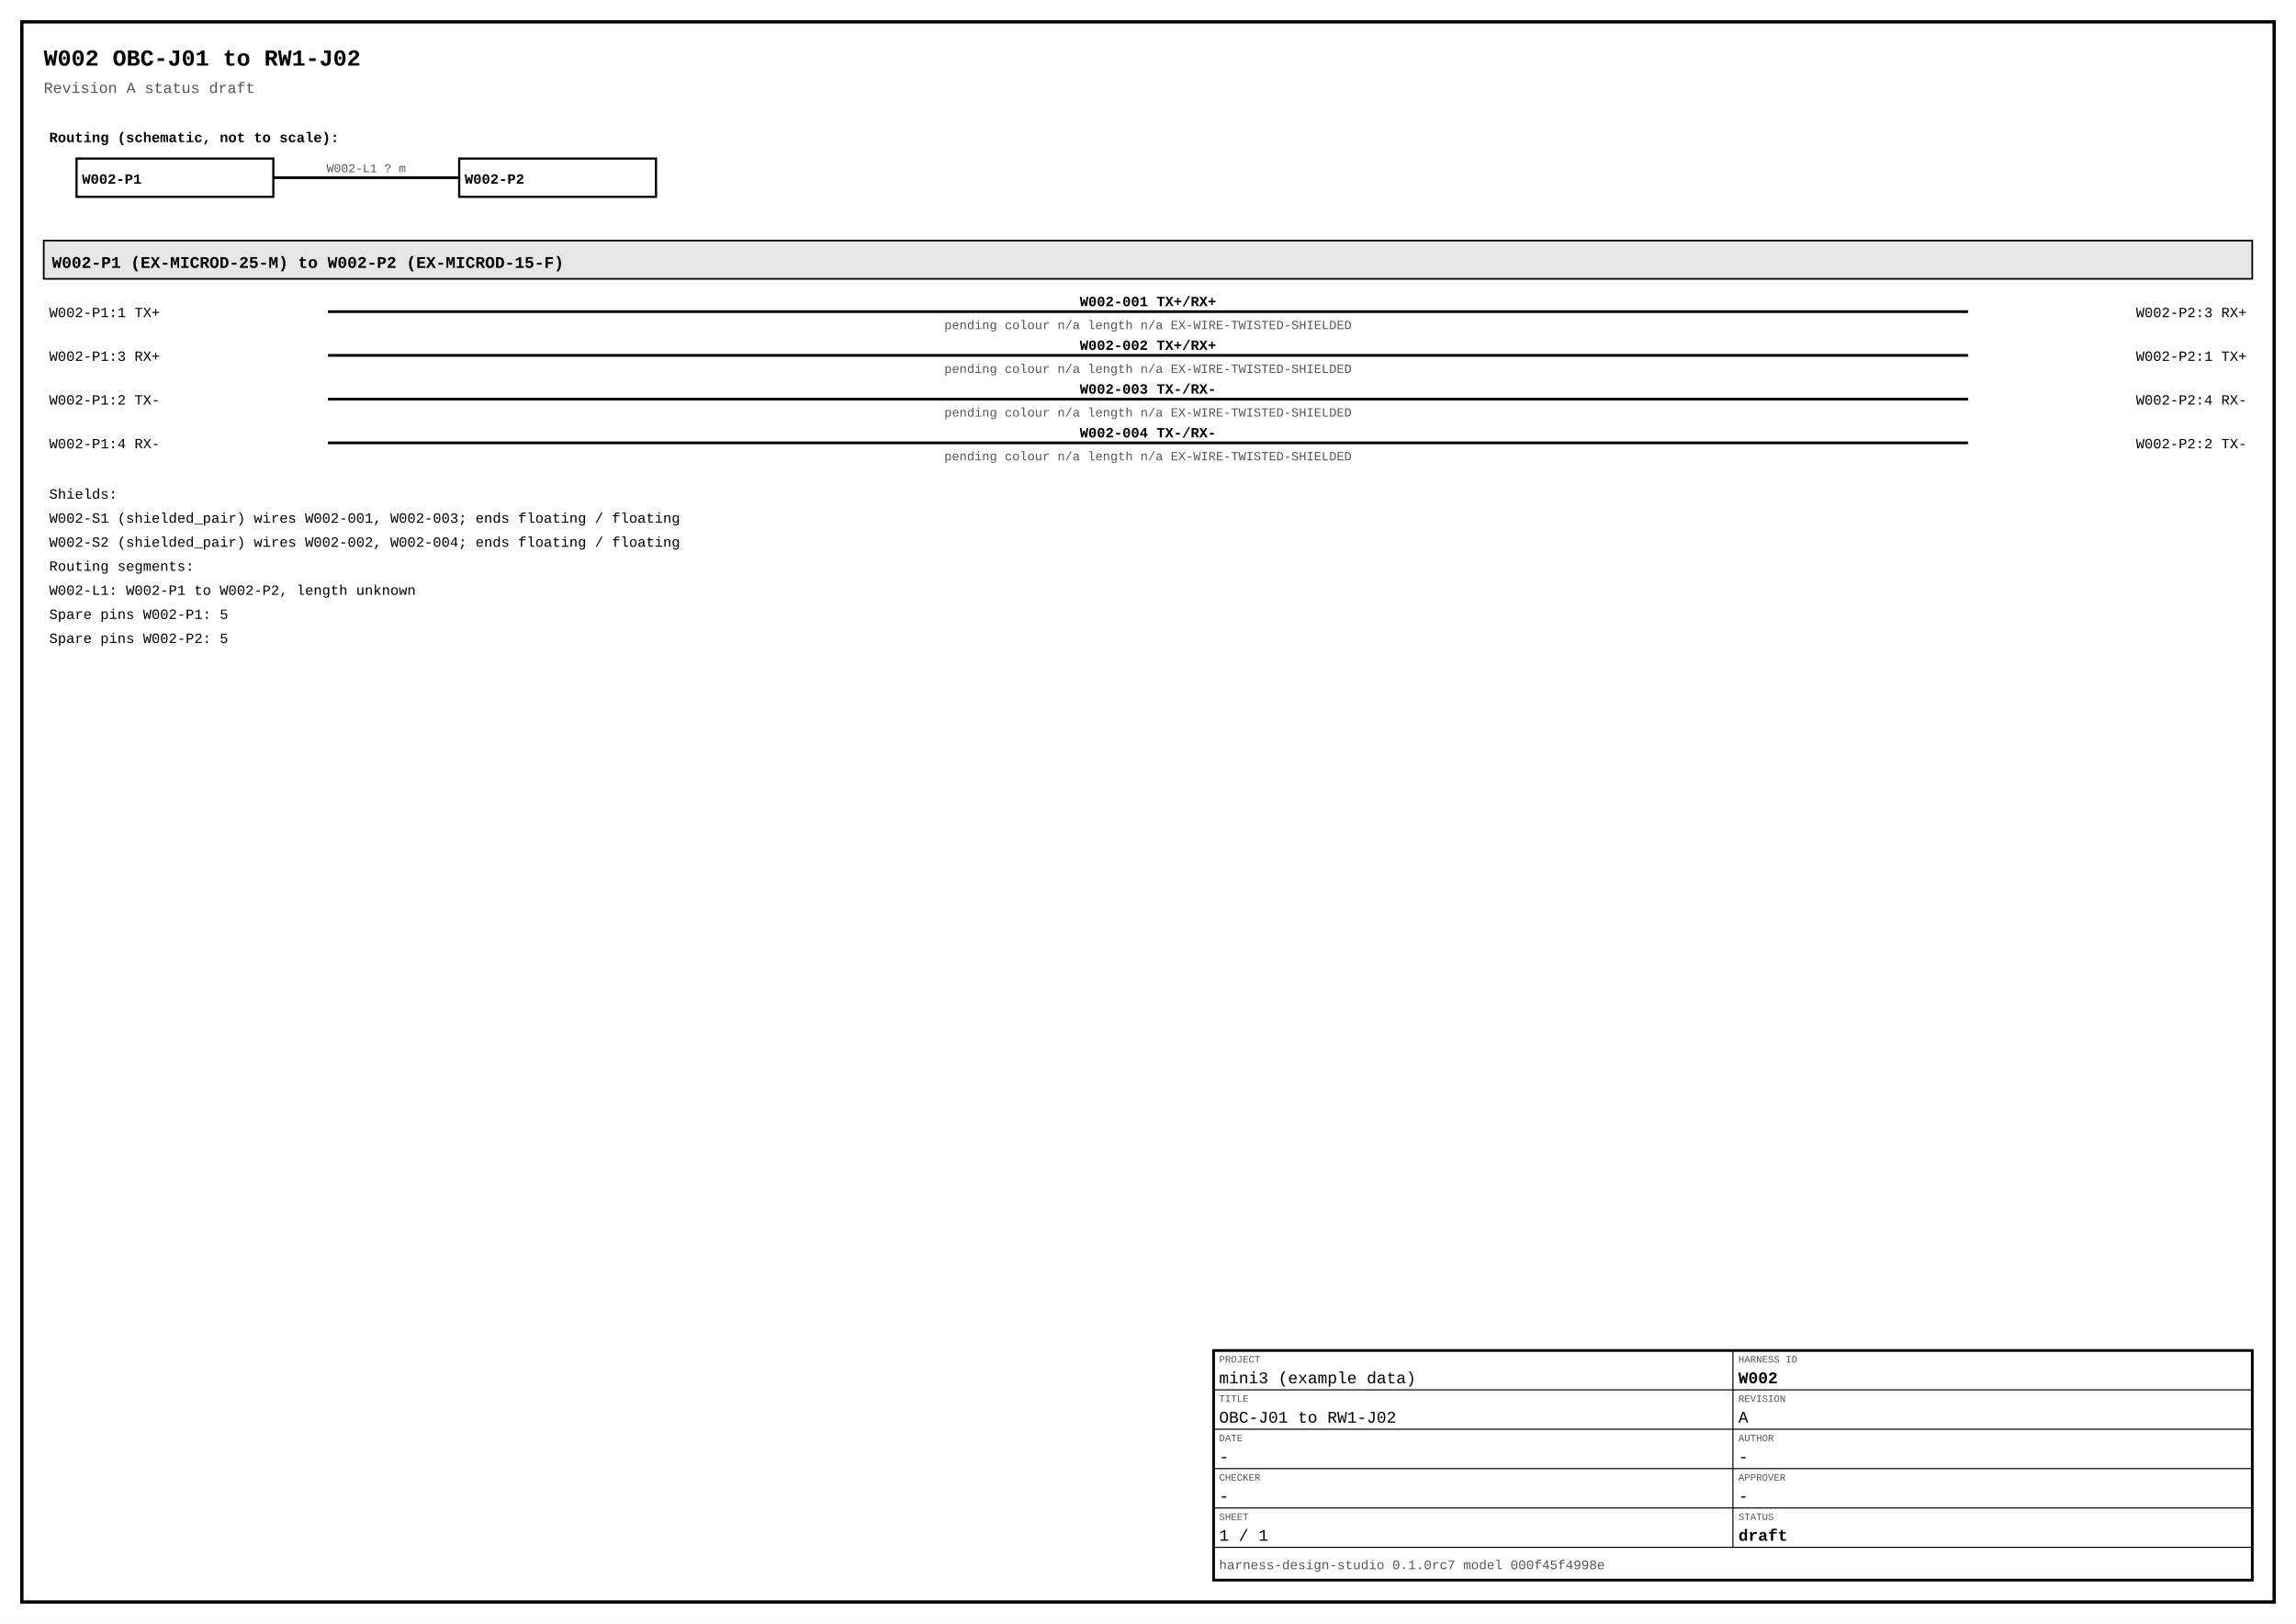
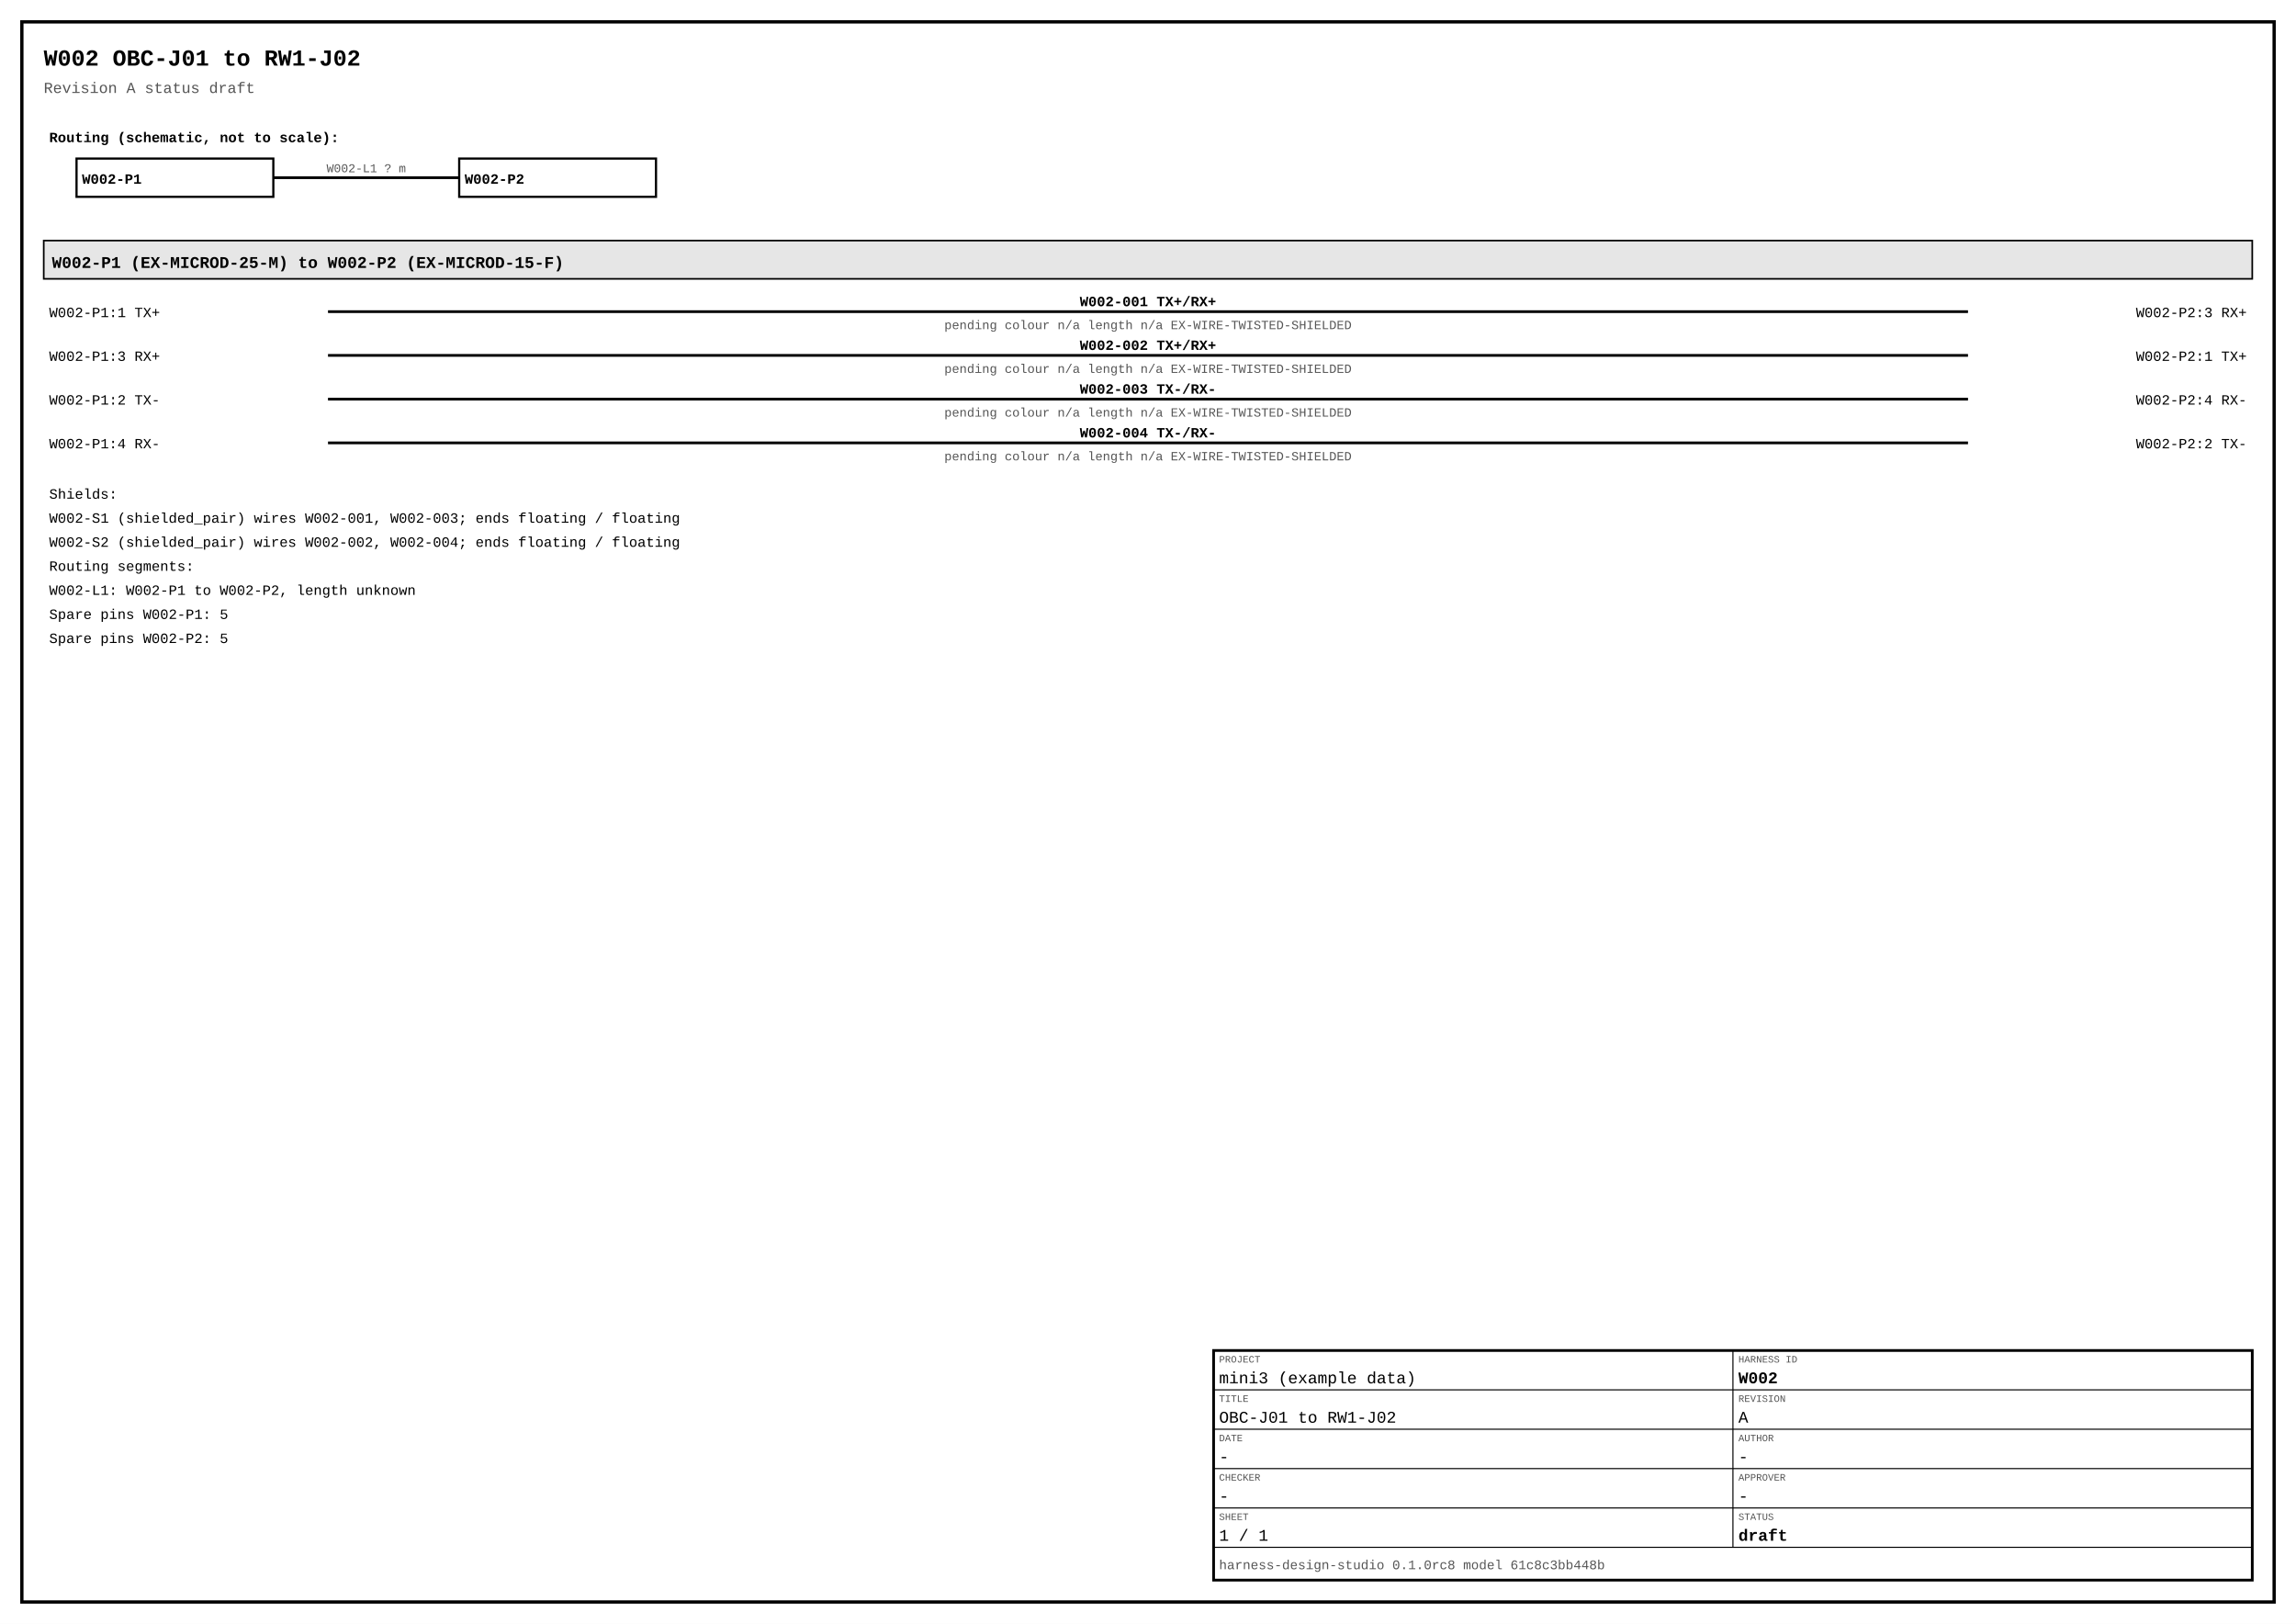
<svg xmlns="http://www.w3.org/2000/svg" width="420mm" height="297mm" viewBox="0 0 420 297" font-family="Courier New, Courier, monospace">
  <rect x="0" y="0" width="420" height="297" fill="#ffffff" />
  <rect x="4" y="4" width="412" height="289" fill="none" stroke="#000000" stroke-width="0.6" />
  <text x="8" y="12" font-size="4.2" font-weight="bold" text-anchor="start" fill="#000000">W002  OBC-J01 to RW1-J02</text>
  <text x="8" y="17" font-size="2.8" text-anchor="start" fill="#555555">Revision A  status draft</text>
  <text x="9" y="26" font-size="2.6" font-weight="bold" text-anchor="start" fill="#000000">Routing (schematic, not to scale):</text>
  <line x1="50" y1="32.5" x2="84" y2="32.5" stroke="#000000" stroke-width="0.5" />
  <text x="67" y="31.5" font-size="2.2" text-anchor="middle" fill="#555555">W002-L1 ? m</text>
  <rect x="14" y="29" width="36" height="7" fill="#ffffff" stroke="#000000" stroke-width="0.4" />
  <text x="15" y="33.6" font-size="2.6" font-weight="bold" text-anchor="start" fill="#000000">W002-P1</text>
  <rect x="84" y="29" width="36" height="7" fill="#ffffff" stroke="#000000" stroke-width="0.4" />
  <text x="85" y="33.6" font-size="2.6" font-weight="bold" text-anchor="start" fill="#000000">W002-P2</text>
  <rect x="8" y="44" width="404" height="7" fill="#e6e6e6" stroke="#000000" stroke-width="0.3" />
  <text x="9.5" y="49" font-size="3" font-weight="bold" text-anchor="start" fill="#000000">W002-P1 (EX-MICROD-25-M)  to  W002-P2 (EX-MICROD-15-F)</text>
  <text x="9" y="58" font-size="2.6" text-anchor="start" fill="#000000">W002-P1:1 TX+</text>
  <text x="411" y="58" font-size="2.6" text-anchor="end" fill="#000000">W002-P2:3 RX+</text>
  <line x1="60" y1="57" x2="360" y2="57" stroke="#000000" stroke-width="0.5" />
  <text x="210" y="56" font-size="2.6" font-weight="bold" text-anchor="middle" fill="#000000">W002-001  TX+/RX+</text>
  <text x="210" y="60.2" font-size="2.3" text-anchor="middle" fill="#555555">pending  colour n/a  length n/a  EX-WIRE-TWISTED-SHIELDED</text>
  <text x="9" y="66" font-size="2.6" text-anchor="start" fill="#000000">W002-P1:3 RX+</text>
  <text x="411" y="66" font-size="2.6" text-anchor="end" fill="#000000">W002-P2:1 TX+</text>
  <line x1="60" y1="65" x2="360" y2="65" stroke="#000000" stroke-width="0.5" />
  <text x="210" y="64" font-size="2.6" font-weight="bold" text-anchor="middle" fill="#000000">W002-002  TX+/RX+</text>
  <text x="210" y="68.2" font-size="2.3" text-anchor="middle" fill="#555555">pending  colour n/a  length n/a  EX-WIRE-TWISTED-SHIELDED</text>
  <text x="9" y="74" font-size="2.6" text-anchor="start" fill="#000000">W002-P1:2 TX-</text>
  <text x="411" y="74" font-size="2.6" text-anchor="end" fill="#000000">W002-P2:4 RX-</text>
  <line x1="60" y1="73" x2="360" y2="73" stroke="#000000" stroke-width="0.5" />
  <text x="210" y="72" font-size="2.6" font-weight="bold" text-anchor="middle" fill="#000000">W002-003  TX-/RX-</text>
  <text x="210" y="76.2" font-size="2.3" text-anchor="middle" fill="#555555">pending  colour n/a  length n/a  EX-WIRE-TWISTED-SHIELDED</text>
  <text x="9" y="82" font-size="2.6" text-anchor="start" fill="#000000">W002-P1:4 RX-</text>
  <text x="411" y="82" font-size="2.6" text-anchor="end" fill="#000000">W002-P2:2 TX-</text>
  <line x1="60" y1="81" x2="360" y2="81" stroke="#000000" stroke-width="0.5" />
  <text x="210" y="80" font-size="2.6" font-weight="bold" text-anchor="middle" fill="#000000">W002-004  TX-/RX-</text>
  <text x="210" y="84.2" font-size="2.3" text-anchor="middle" fill="#555555">pending  colour n/a  length n/a  EX-WIRE-TWISTED-SHIELDED</text>
  <text x="9" y="91.2" font-size="2.6" text-anchor="start" fill="#000000">Shields:</text>
  <text x="9" y="95.6" font-size="2.6" text-anchor="start" fill="#000000">  W002-S1 (shielded_pair) wires W002-001, W002-003; ends floating / floating</text>
  <text x="9" y="100" font-size="2.6" text-anchor="start" fill="#000000">  W002-S2 (shielded_pair) wires W002-002, W002-004; ends floating / floating</text>
  <text x="9" y="104.4" font-size="2.6" text-anchor="start" fill="#000000">Routing segments:</text>
  <text x="9" y="108.8" font-size="2.6" text-anchor="start" fill="#000000">  W002-L1: W002-P1 to W002-P2, length unknown</text>
  <text x="9" y="113.2" font-size="2.6" text-anchor="start" fill="#000000">Spare pins W002-P1: 5</text>
  <text x="9" y="117.6" font-size="2.6" text-anchor="start" fill="#000000">Spare pins W002-P2: 5</text>
  <rect x="222" y="247" width="190" height="42" fill="none" stroke="#000000" stroke-width="0.5" />
  <line x1="222" y1="247" x2="317" y2="247" stroke="#000000" stroke-width="0.2" />
  <text x="223" y="249.2" font-size="1.8" text-anchor="start" fill="#555555">PROJECT</text>
  <text x="223" y="253" font-size="3" text-anchor="start" fill="#000000">mini3 (example data)</text>
  <line x1="317" y1="247" x2="412" y2="247" stroke="#000000" stroke-width="0.2" />
  <text x="318" y="249.2" font-size="1.8" text-anchor="start" fill="#555555">HARNESS ID</text>
  <text x="318" y="253" font-size="3" font-weight="bold" text-anchor="start" fill="#000000">W002</text>
  <line x1="222" y1="254.2" x2="317" y2="254.2" stroke="#000000" stroke-width="0.2" />
  <text x="223" y="256.4" font-size="1.8" text-anchor="start" fill="#555555">TITLE</text>
  <text x="223" y="260.2" font-size="3" text-anchor="start" fill="#000000">OBC-J01 to RW1-J02</text>
  <line x1="317" y1="254.2" x2="412" y2="254.2" stroke="#000000" stroke-width="0.2" />
  <text x="318" y="256.4" font-size="1.8" text-anchor="start" fill="#555555">REVISION</text>
  <text x="318" y="260.2" font-size="3" text-anchor="start" fill="#000000">A</text>
  <line x1="222" y1="261.4" x2="317" y2="261.4" stroke="#000000" stroke-width="0.2" />
  <text x="223" y="263.6" font-size="1.8" text-anchor="start" fill="#555555">DATE</text>
  <text x="223" y="267.4" font-size="3" text-anchor="start" fill="#000000">-</text>
  <line x1="317" y1="261.4" x2="412" y2="261.4" stroke="#000000" stroke-width="0.2" />
  <text x="318" y="263.6" font-size="1.8" text-anchor="start" fill="#555555">AUTHOR</text>
  <text x="318" y="267.4" font-size="3" text-anchor="start" fill="#000000">-</text>
  <line x1="222" y1="268.6" x2="317" y2="268.6" stroke="#000000" stroke-width="0.2" />
  <text x="223" y="270.8" font-size="1.8" text-anchor="start" fill="#555555">CHECKER</text>
  <text x="223" y="274.6" font-size="3" text-anchor="start" fill="#000000">-</text>
  <line x1="317" y1="268.6" x2="412" y2="268.6" stroke="#000000" stroke-width="0.2" />
  <text x="318" y="270.8" font-size="1.8" text-anchor="start" fill="#555555">APPROVER</text>
  <text x="318" y="274.6" font-size="3" text-anchor="start" fill="#000000">-</text>
  <line x1="222" y1="275.8" x2="317" y2="275.8" stroke="#000000" stroke-width="0.2" />
  <text x="223" y="278" font-size="1.8" text-anchor="start" fill="#555555">SHEET</text>
  <text x="223" y="281.8" font-size="3" text-anchor="start" fill="#000000">1 / 1</text>
  <line x1="317" y1="275.8" x2="412" y2="275.8" stroke="#000000" stroke-width="0.2" />
  <text x="318" y="278" font-size="1.8" text-anchor="start" fill="#555555">STATUS</text>
  <text x="318" y="281.8" font-size="3" font-weight="bold" text-anchor="start" fill="#000000">draft</text>
  <line x1="317" y1="247" x2="317" y2="283" stroke="#000000" stroke-width="0.2" />
  <line x1="222" y1="283" x2="412" y2="283" stroke="#000000" stroke-width="0.2" />
-   <text x="223" y="287" font-size="2.4" text-anchor="start" fill="#555555">harness-design-studio 0.1.0rc7 model 000f45f4998e</text>
+   <text x="223" y="287" font-size="2.4" text-anchor="start" fill="#555555">harness-design-studio 0.1.0rc8 model 61c8c3bb448b</text>
</svg>
